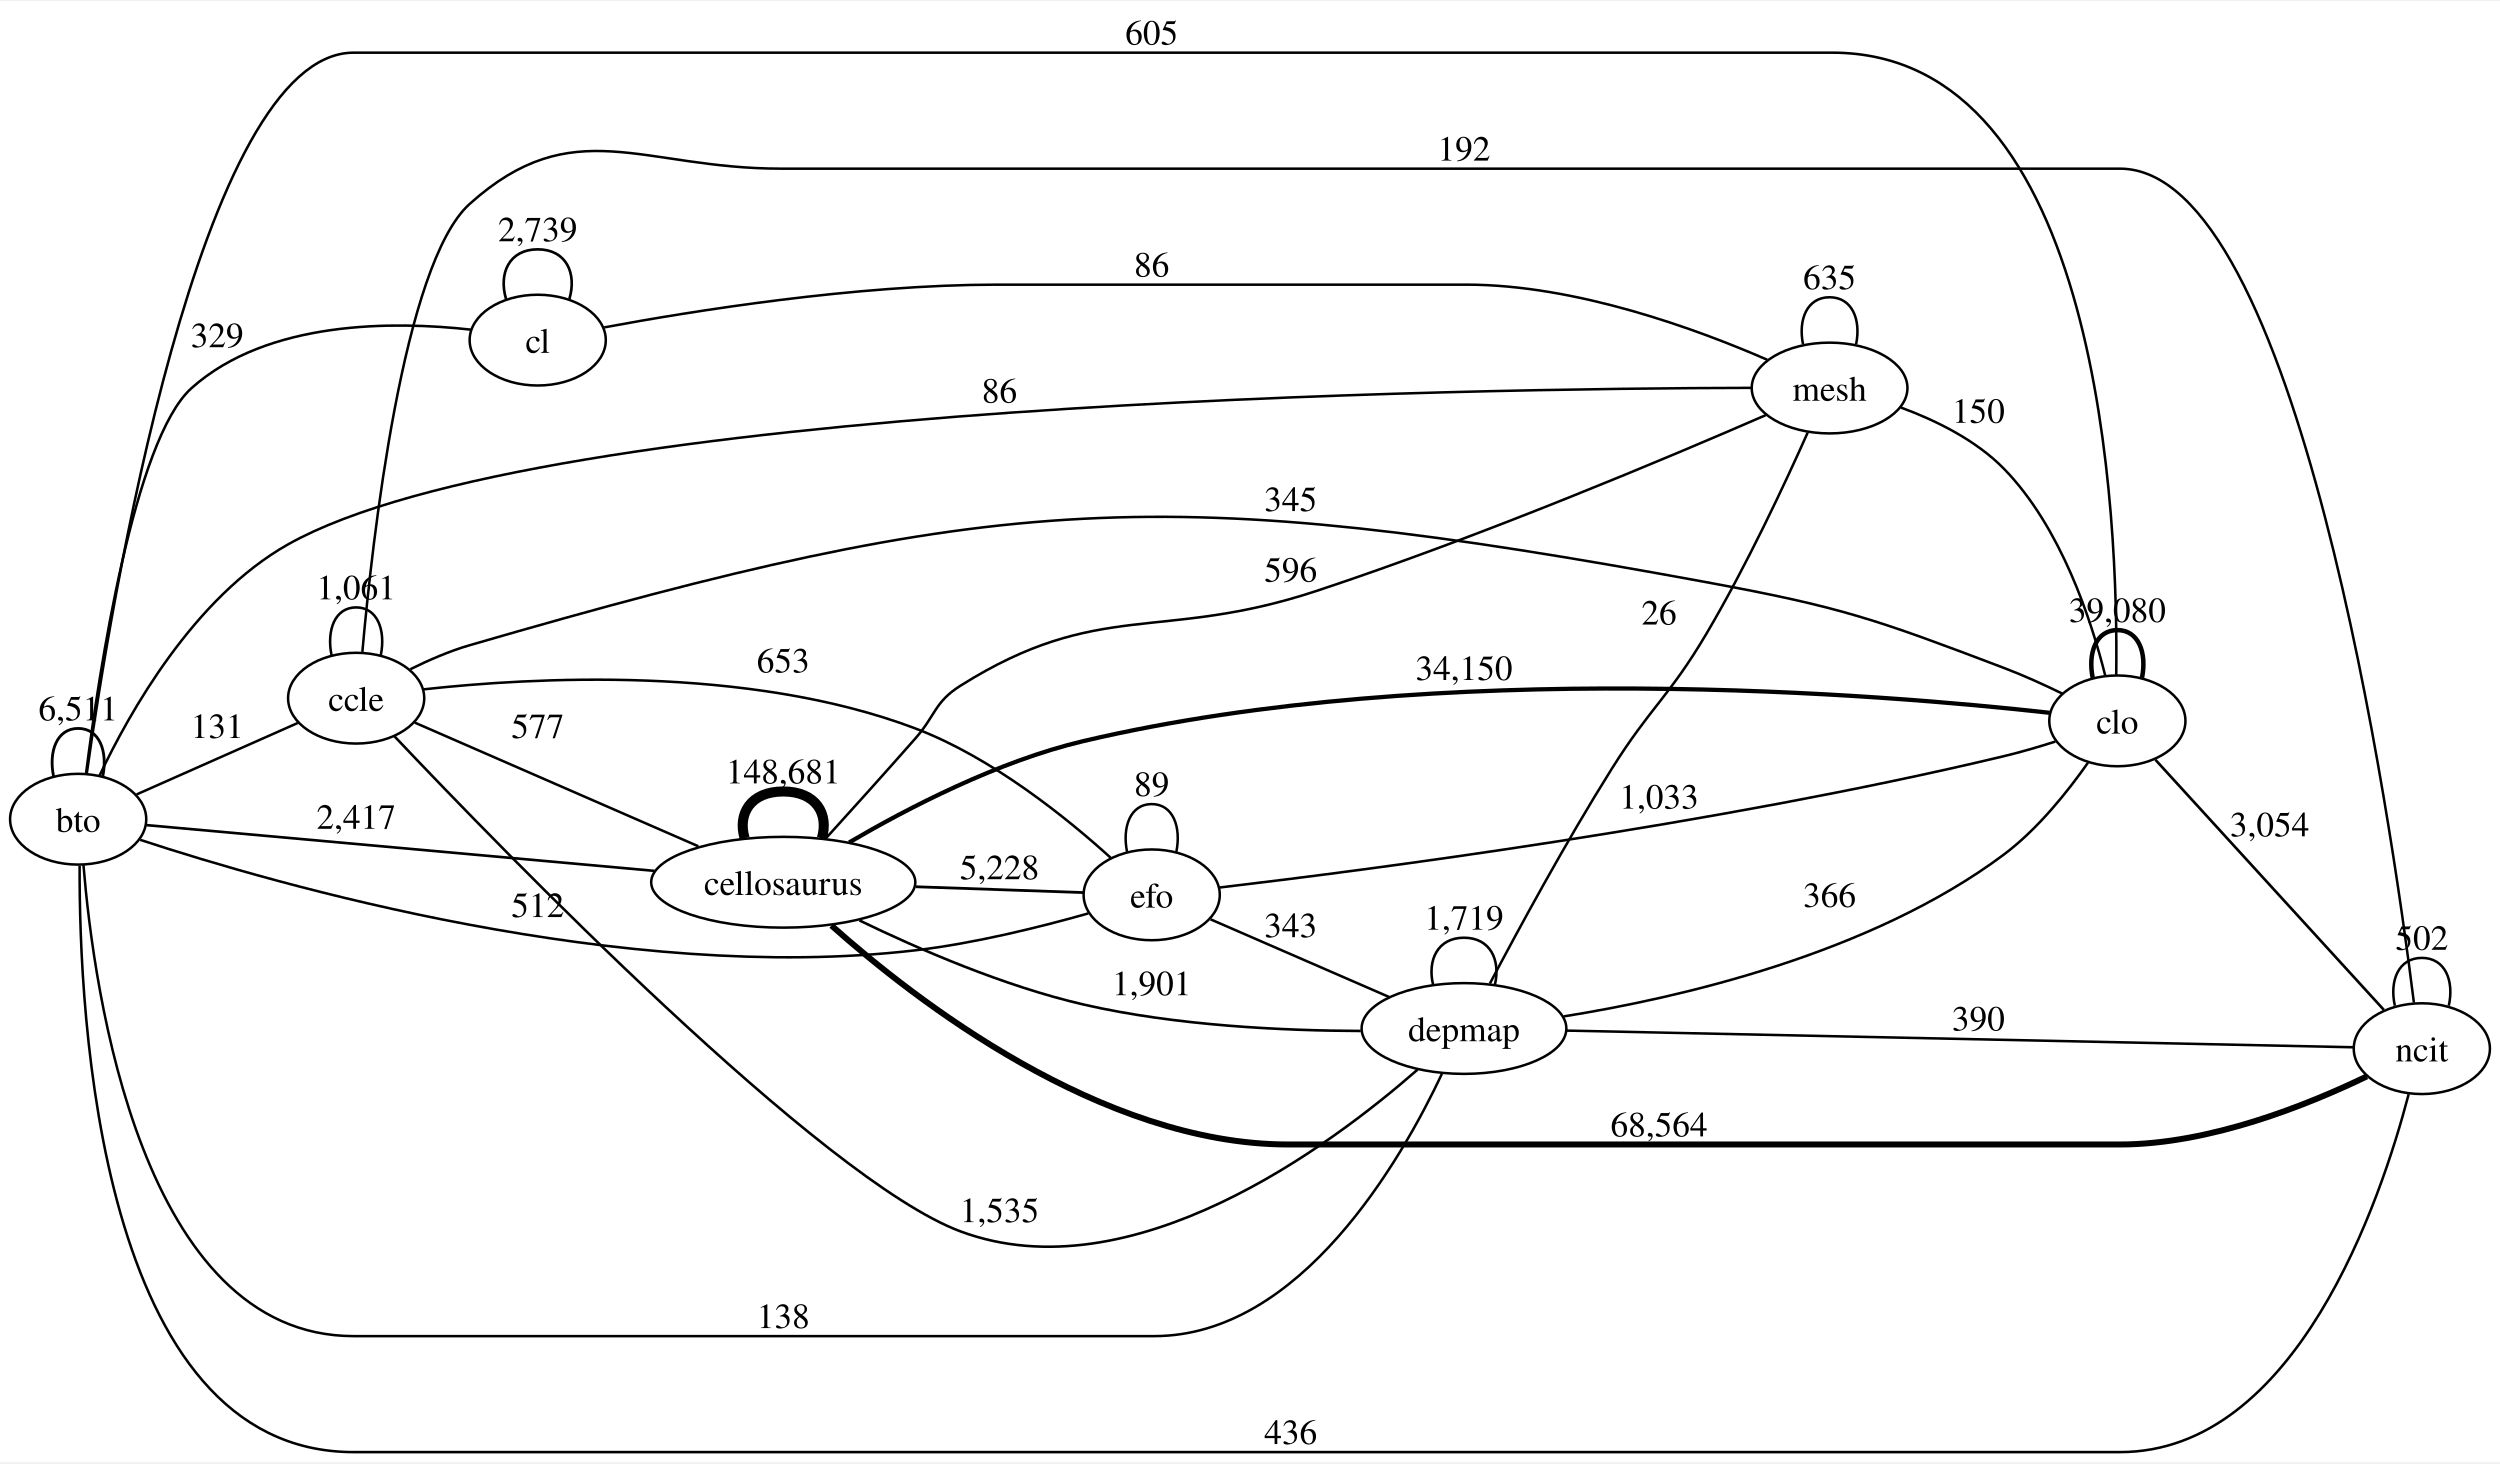
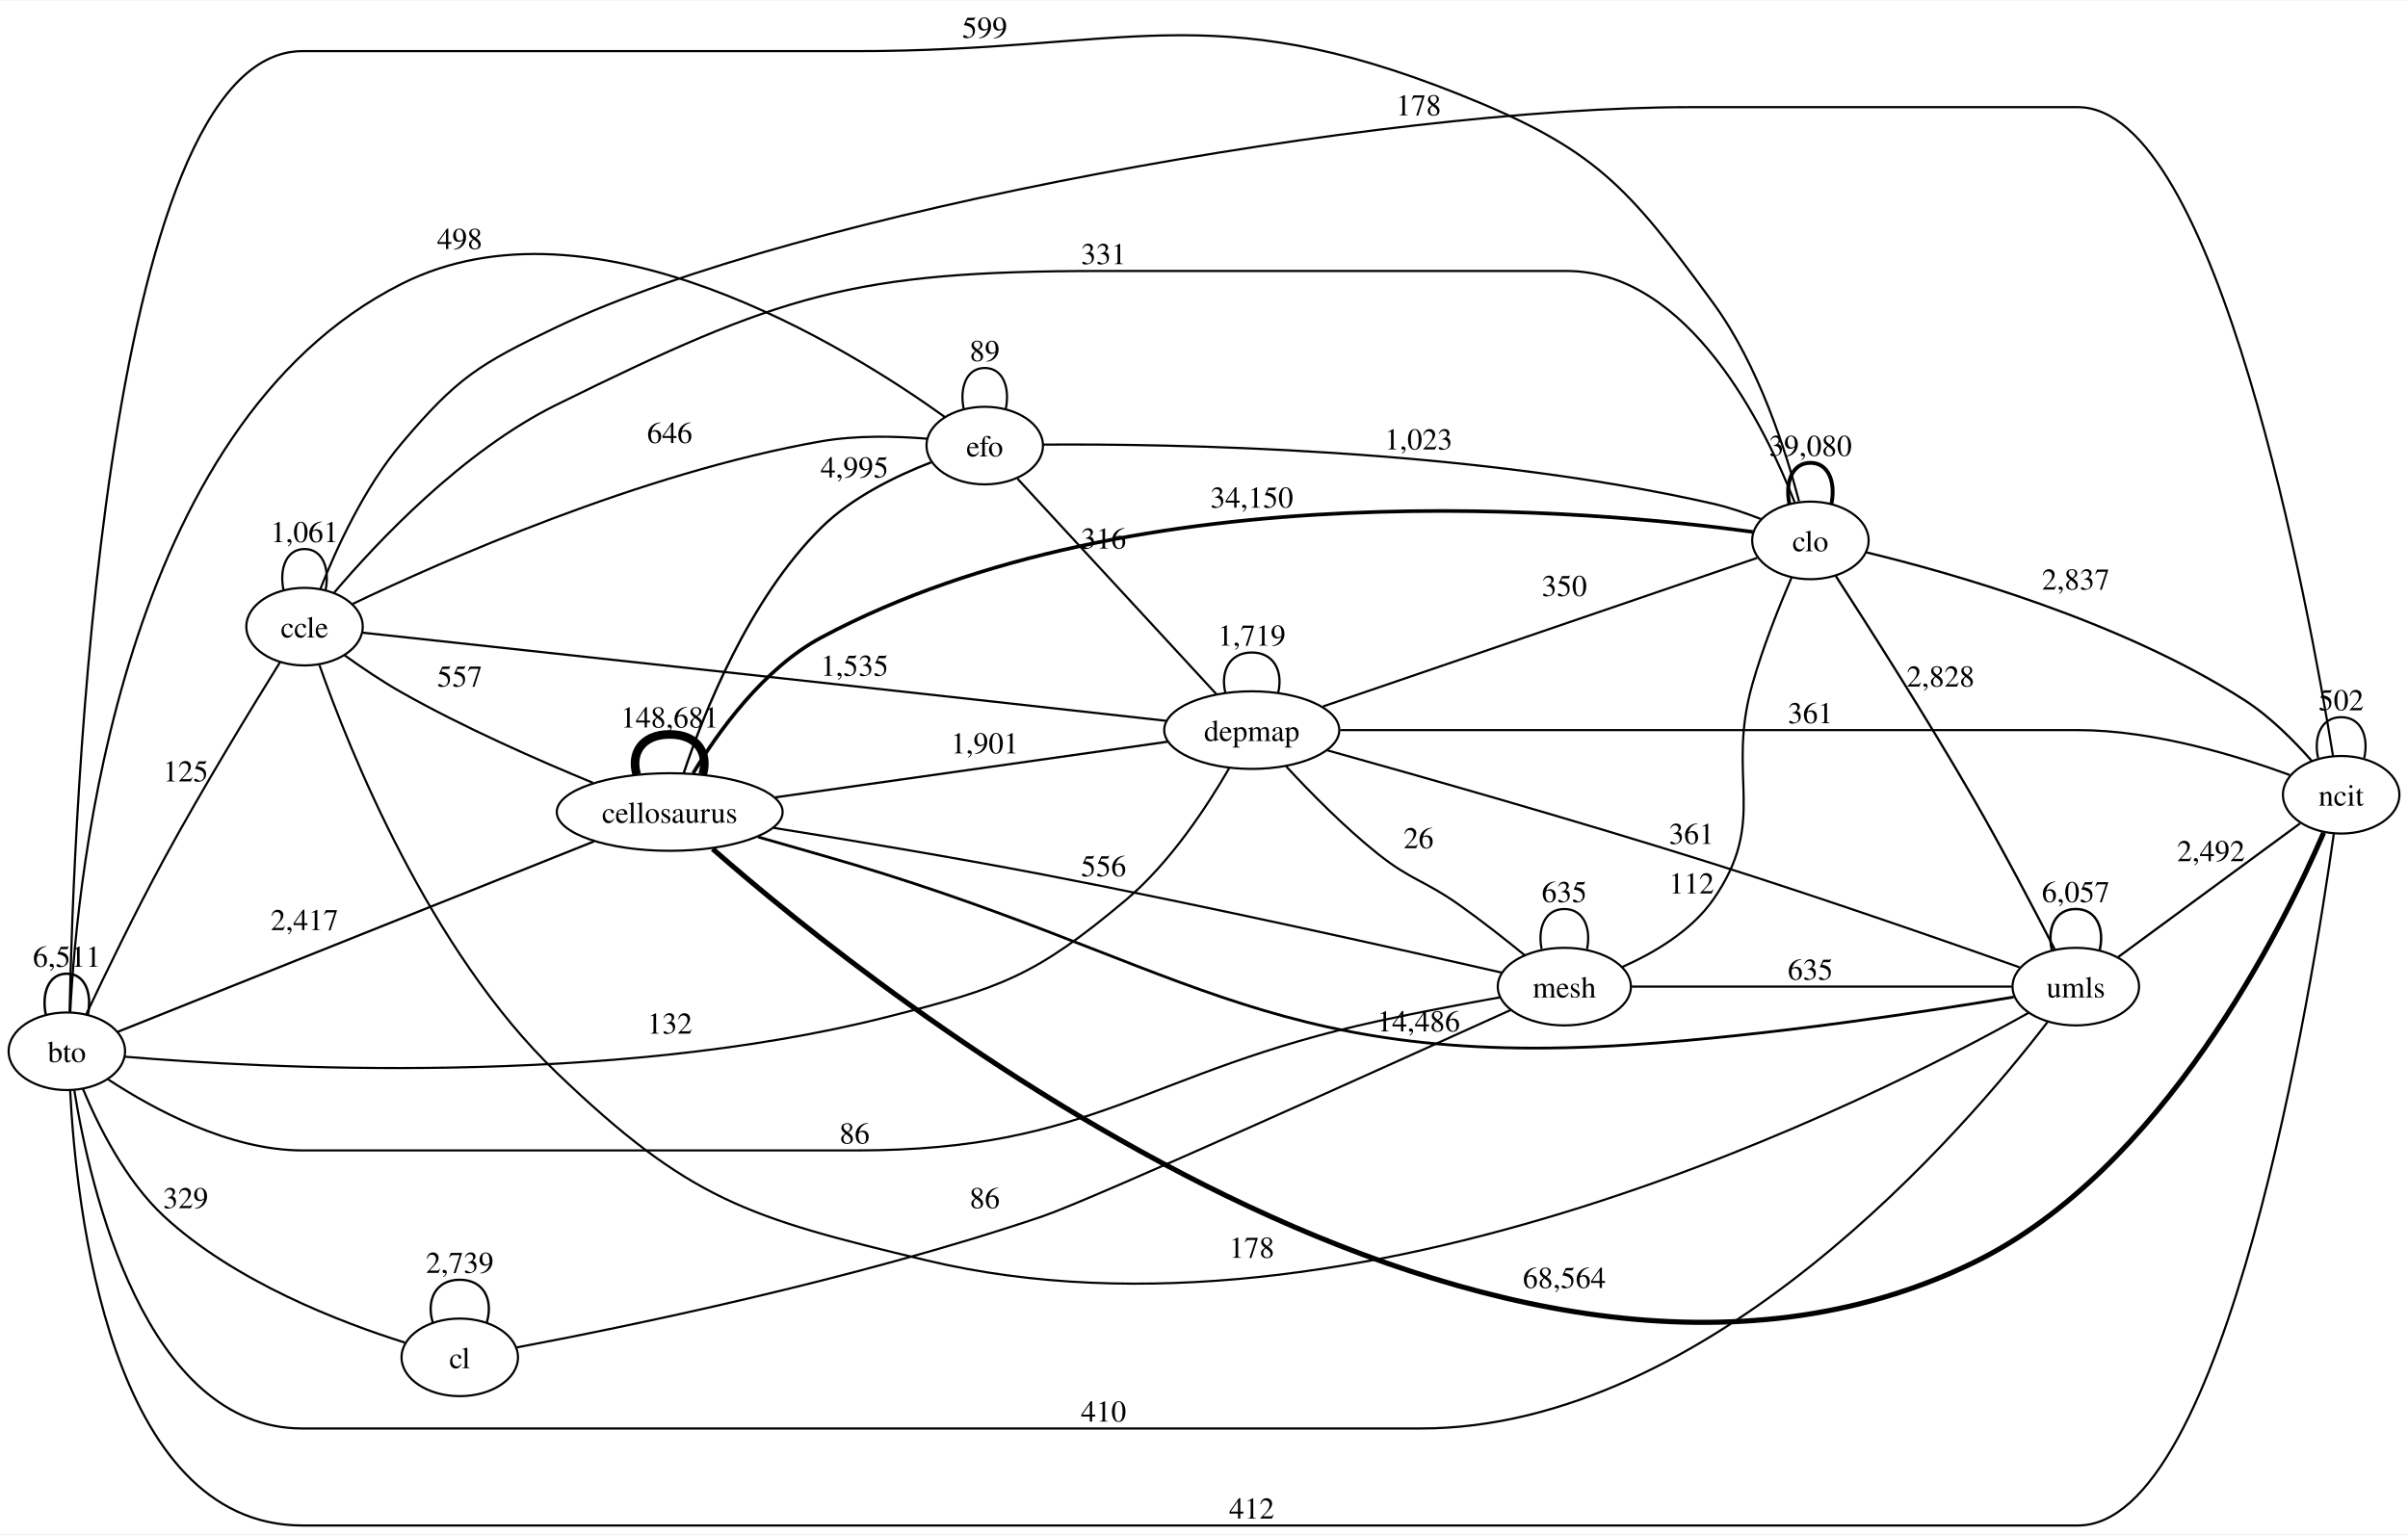
- <svg xmlns="http://www.w3.org/2000/svg" width="991pt" height="580pt" viewBox="0.00 0.00 991.47 579.50">
-   <g id="graph0" class="graph" transform="scale(1 1) rotate(0) translate(4 575.5)">
-     <polygon fill="white" stroke="none" points="-4,4 -4,-575.5 987.47,-575.5 987.47,4 -4,4" />
+ <svg xmlns="http://www.w3.org/2000/svg" width="1117pt" height="712pt" viewBox="0.00 0.00 1116.90 711.50">
+   <g id="graph0" class="graph" transform="scale(1 1) rotate(0) translate(4 707.5)">
+     <polygon fill="white" stroke="none" points="-4,4 -4,-707.5 1112.9,-707.5 1112.9,4 -4,4" />
    <g id="node1" class="node">
-       <ellipse fill="none" stroke="black" cx="27" cy="-251" rx="27" ry="18" />
-       <text text-anchor="middle" x="27" y="-245.95" font-family="Times,serif" font-size="14.00">bto</text>
+       <ellipse fill="none" stroke="black" cx="27" cy="-220" rx="27" ry="18" />
+       <text text-anchor="middle" x="27" y="-214.95" font-family="Times,serif" font-size="14.00">bto</text>
    </g>
    <g id="edge1" class="edge">
-       <path fill="none" stroke="black" stroke-width="1.13" d="M17.23,-268.04C15.24,-277.86 18.49,-287 27,-287 35.51,-287 38.76,-277.86 36.77,-268.04" />
-       <text text-anchor="middle" x="27" y="-290.2" font-family="Times,serif" font-size="14.00">6,511</text>
+       <path fill="none" stroke="black" stroke-width="1.13" d="M17.23,-237.04C15.24,-246.86 18.49,-256 27,-256 35.51,-256 38.76,-246.86 36.77,-237.04" />
+       <text text-anchor="middle" x="27" y="-259.2" font-family="Times,serif" font-size="14.00">6,511</text>
    </g>
    <g id="node2" class="node">
-       <ellipse fill="none" stroke="black" cx="209.25" cy="-441" rx="27" ry="18" />
-       <text text-anchor="middle" x="209.25" y="-435.95" font-family="Times,serif" font-size="14.00">cl</text>
+       <ellipse fill="none" stroke="black" cx="209.25" cy="-78" rx="27" ry="18" />
+       <text text-anchor="middle" x="209.25" y="-72.95" font-family="Times,serif" font-size="14.00">cl</text>
    </g>
    <g id="edge2" class="edge">
-       <path fill="none" stroke="black" stroke-width="1.01" d="M30.15,-269.34C35.21,-309.16 49.19,-401.64 72,-422 102.29,-449.04 152.43,-448.54 182.71,-445.16" />
-       <text text-anchor="middle" x="82.12" y="-438.2" font-family="Times,serif" font-size="14.00">329</text>
+       <path fill="none" stroke="black" stroke-width="1.01" d="M34.48,-202.51C41.5,-185.57 54.15,-160.08 72,-143.5 104.79,-113.05 154.34,-94.1 183.78,-84.85" />
+       <text text-anchor="middle" x="82.12" y="-147.2" font-family="Times,serif" font-size="14.00">329</text>
    </g>
    <g id="node3" class="node">
-       <ellipse fill="none" stroke="black" cx="137.25" cy="-299" rx="27" ry="18" />
-       <text text-anchor="middle" x="137.25" y="-293.95" font-family="Times,serif" font-size="14.00">ccle</text>
+       <ellipse fill="none" stroke="black" cx="137.25" cy="-417" rx="27" ry="18" />
+       <text text-anchor="middle" x="137.25" y="-411.95" font-family="Times,serif" font-size="14.00">ccle</text>
    </g>
    <g id="edge3" class="edge">
-       <path fill="none" stroke="black" d="M50.17,-260.83C68.85,-269.11 95.44,-280.9 114.11,-289.18" />
-       <text text-anchor="middle" x="82.12" y="-283.2" font-family="Times,serif" font-size="14.00">131</text>
+       <path fill="none" stroke="black" d="M36.05,-237.26C44.59,-255.34 58.66,-284.47 72,-309 89.92,-341.97 112.76,-379.39 125.83,-400.4" />
+       <text text-anchor="middle" x="82.12" y="-345.2" font-family="Times,serif" font-size="14.00">125</text>
    </g>
    <g id="node4" class="node">
-       <ellipse fill="none" stroke="black" cx="306.63" cy="-226" rx="52.38" ry="18" />
-       <text text-anchor="middle" x="306.63" y="-220.95" font-family="Times,serif" font-size="14.00">cellosaurus</text>
+       <ellipse fill="none" stroke="black" cx="306.63" cy="-331" rx="52.38" ry="18" />
+       <text text-anchor="middle" x="306.63" y="-325.95" font-family="Times,serif" font-size="14.00">cellosaurus</text>
    </g>
    <g id="edge4" class="edge">
-       <path fill="none" stroke="black" stroke-width="1.05" d="M54.12,-248.65C100.15,-244.5 196.43,-235.83 255.6,-230.5" />
-       <text text-anchor="middle" x="137.25" y="-247.2" font-family="Times,serif" font-size="14.00">2,417</text>
+       <path fill="none" stroke="black" stroke-width="1.05" d="M50.72,-229.08C99.41,-248.55 214.06,-294.39 271.53,-317.37" />
+       <text text-anchor="middle" x="137.25" y="-276.2" font-family="Times,serif" font-size="14.00">2,417</text>
    </g>
    <g id="node5" class="node">
-       <ellipse fill="none" stroke="black" cx="452.75" cy="-221" rx="27" ry="18" />
-       <text text-anchor="middle" x="452.75" y="-215.95" font-family="Times,serif" font-size="14.00">efo</text>
+       <ellipse fill="none" stroke="black" cx="452.75" cy="-501" rx="27" ry="18" />
+       <text text-anchor="middle" x="452.75" y="-495.95" font-family="Times,serif" font-size="14.00">efo</text>
    </g>
    <g id="edge5" class="edge">
-       <path fill="none" stroke="black" stroke-width="1.01" d="M51.59,-242.82C105.73,-225.02 243.16,-185.45 359,-199 382.67,-201.77 409.06,-208.38 427.62,-213.64" />
-       <text text-anchor="middle" x="209.25" y="-212.2" font-family="Times,serif" font-size="14.00">512</text>
+       <path fill="none" stroke="black" stroke-width="1.01" d="M28.58,-238.13C31.73,-301.16 51.98,-510.46 182.25,-576 270.97,-620.64 389.92,-546.1 434.19,-514.3" />
+       <text text-anchor="middle" x="209.25" y="-592.2" font-family="Times,serif" font-size="14.00">498</text>
    </g>
    <g id="node6" class="node">
-       <ellipse fill="none" stroke="black" cx="576.6" cy="-168" rx="40.6" ry="18" />
-       <text text-anchor="middle" x="576.6" y="-162.95" font-family="Times,serif" font-size="14.00">depmap</text>
+       <ellipse fill="none" stroke="black" cx="576.6" cy="-369" rx="40.6" ry="18" />
+       <text text-anchor="middle" x="576.6" y="-363.95" font-family="Times,serif" font-size="14.00">depmap</text>
    </g>
    <g id="edge6" class="edge">
-       <path fill="none" stroke="black" d="M29.1,-232.81C33.21,-182.64 52.13,-46 136.25,-46 136.25,-46 136.25,-46 453.75,-46 511.83,-46 551.86,-116.06 567.84,-150" />
-       <text text-anchor="middle" x="306.63" y="-49.2" font-family="Times,serif" font-size="14.00">138</text>
+       <path fill="none" stroke="black" d="M53.86,-217.49C116.01,-212.24 278.24,-203.1 407.75,-236 460.63,-249.43 476.2,-254.93 518,-290 538.81,-307.46 556.11,-333.95 566.15,-351.37" />
+       <text text-anchor="middle" x="306.63" y="-228.2" font-family="Times,serif" font-size="14.00">132</text>
    </g>
    <g id="node7" class="node">
-       <ellipse fill="none" stroke="black" cx="721.59" cy="-422" rx="30.88" ry="18" />
-       <text text-anchor="middle" x="721.59" y="-416.95" font-family="Times,serif" font-size="14.00">mesh</text>
+       <ellipse fill="none" stroke="black" cx="721.59" cy="-250" rx="30.88" ry="18" />
+       <text text-anchor="middle" x="721.59" y="-244.95" font-family="Times,serif" font-size="14.00">mesh</text>
    </g>
    <g id="edge7" class="edge">
-       <path fill="none" stroke="black" d="M35.41,-268.16C47.23,-293.18 72.86,-338.95 110.25,-360 211.29,-416.89 582.02,-421.86 690.55,-422.07" />
-       <text text-anchor="middle" x="392.38" y="-416.2" font-family="Times,serif" font-size="14.00">86</text>
+       <path fill="none" stroke="black" d="M46.16,-206.94C66.9,-193.34 102.35,-174 136.25,-174 136.25,-174 136.25,-174 393.38,-174 504.11,-174 527,-210.46 635.21,-234 653.92,-238.07 675.08,-242.04 691.65,-245.01" />
+       <text text-anchor="middle" x="392.38" y="-177.2" font-family="Times,serif" font-size="14.00">86</text>
    </g>
    <g id="node8" class="node">
-       <ellipse fill="none" stroke="black" cx="835.72" cy="-290" rx="27" ry="18" />
-       <text text-anchor="middle" x="835.72" y="-284.95" font-family="Times,serif" font-size="14.00">clo</text>
+       <ellipse fill="none" stroke="black" cx="835.72" cy="-457" rx="27" ry="18" />
+       <text text-anchor="middle" x="835.72" y="-451.95" font-family="Times,serif" font-size="14.00">clo</text>
    </g>
    <g id="edge8" class="edge">
-       <path fill="none" stroke="black" stroke-width="1.01" d="M30.41,-269.11C39.62,-334.55 75.18,-555 136.25,-555 136.25,-555 136.25,-555 722.59,-555 829.99,-555 836.08,-368.09 835.27,-308.21" />
-       <text text-anchor="middle" x="452.75" y="-558.2" font-family="Times,serif" font-size="14.00">605</text>
+       <path fill="none" stroke="black" stroke-width="1.01" d="M28.28,-238.48C30.06,-324.77 43.09,-684 136.25,-684 136.25,-684 136.25,-684 393.38,-684 517.84,-684 557.11,-710.14 672.71,-664 735.76,-638.83 750.63,-621.79 790.72,-567 811.73,-538.28 824.43,-498.14 830.46,-475.13" />
+       <text text-anchor="middle" x="452.75" y="-690.2" font-family="Times,serif" font-size="14.00">599</text>
    </g>
    <g id="node9" class="node">
-       <ellipse fill="none" stroke="black" cx="956.47" cy="-160" rx="27" ry="18" />
-       <text text-anchor="middle" x="956.47" y="-154.95" font-family="Times,serif" font-size="14.00">ncit</text>
+       <ellipse fill="none" stroke="black" cx="958.81" cy="-250" rx="29.34" ry="18" />
+       <text text-anchor="middle" x="958.81" y="-244.95" font-family="Times,serif" font-size="14.00">umls</text>
    </g>
    <g id="edge9" class="edge">
-       <path fill="none" stroke="black" stroke-width="1.01" d="M27.58,-232.54C27.32,-174.58 34.93,0 136.25,0 136.25,0 136.25,0 836.72,0 906.76,0 940.3,-100.11 951.25,-141.96" />
-       <text text-anchor="middle" x="507.88" y="-3.2" font-family="Times,serif" font-size="14.00">436</text>
+       <path fill="none" stroke="black" stroke-width="1.01" d="M30.46,-201.93C37.65,-157.22 63.01,-45 136.25,-45 136.25,-45 136.25,-45 654.96,-45 789.24,-45 908.36,-184.92 945.71,-233.57" />
+       <text text-anchor="middle" x="507.88" y="-48.2" font-family="Times,serif" font-size="14.00">410</text>
+     </g>
+     <g id="node10" class="node">
+       <ellipse fill="none" stroke="black" cx="1081.9" cy="-339" rx="27" ry="18" />
+       <text text-anchor="middle" x="1081.9" y="-333.95" font-family="Times,serif" font-size="14.00">ncit</text>
    </g>
    <g id="edge10" class="edge">
-       <path fill="none" stroke="black" stroke-width="1.06" d="M196.7,-457.29C193.68,-467.39 197.86,-477 209.25,-477 220.64,-477 224.82,-467.39 221.8,-457.29" />
-       <text text-anchor="middle" x="209.25" y="-480.2" font-family="Times,serif" font-size="14.00">2,739</text>
+       <path fill="none" stroke="black" stroke-width="1.01" d="M28.55,-201.62C31.21,-148.75 46.65,0 136.25,0 136.25,0 136.25,0 959.81,0 1028.55,0 1068.57,-250.36 1078.47,-320.77" />
+       <text text-anchor="middle" x="576.6" y="-3.2" font-family="Times,serif" font-size="14.00">412</text>
    </g>
    <g id="edge11" class="edge">
-       <path fill="none" stroke="black" d="M235.63,-446.05C270.55,-452.54 335.47,-463 391.38,-463 391.38,-463 391.38,-463 577.6,-463 620.99,-463 669.01,-445.34 696.89,-433.2" />
-       <text text-anchor="middle" x="452.75" y="-466.2" font-family="Times,serif" font-size="14.00">86</text>
+       <path fill="none" stroke="black" stroke-width="1.06" d="M196.7,-94.29C193.68,-104.39 197.86,-114 209.25,-114 220.64,-114 224.82,-104.39 221.8,-94.29" />
+       <text text-anchor="middle" x="209.25" y="-117.2" font-family="Times,serif" font-size="14.00">2,739</text>
    </g>
    <g id="edge12" class="edge">
-       <path fill="none" stroke="black" stroke-width="1.02" d="M127.48,-316.04C125.49,-325.86 128.74,-335 137.25,-335 145.76,-335 149.01,-325.86 147.02,-316.04" />
-       <text text-anchor="middle" x="137.25" y="-338.2" font-family="Times,serif" font-size="14.00">1,061</text>
+       <path fill="none" stroke="black" d="M235.57,-82.59C283.83,-91.68 391.98,-113.69 479.75,-143.5 501.72,-150.96 640.28,-213.56 696.72,-239.16" />
+       <text text-anchor="middle" x="452.75" y="-147.2" font-family="Times,serif" font-size="14.00">86</text>
    </g>
    <g id="edge13" class="edge">
-       <path fill="none" stroke="black" stroke-width="1.01" d="M160.48,-289.31C189.29,-276.74 239.76,-254.73 272.94,-240.26" />
-       <text text-anchor="middle" x="209.25" y="-283.2" font-family="Times,serif" font-size="14.00">577</text>
+       <path fill="none" stroke="black" stroke-width="1.02" d="M127.48,-434.04C125.49,-443.86 128.74,-453 137.25,-453 145.76,-453 149.01,-443.86 147.02,-434.04" />
+       <text text-anchor="middle" x="137.25" y="-456.2" font-family="Times,serif" font-size="14.00">1,061</text>
    </g>
    <g id="edge14" class="edge">
-       <path fill="none" stroke="black" stroke-width="1.01" d="M164.11,-302.51C206.42,-307.19 292.42,-312.21 359,-287 389.5,-275.45 419.21,-251.37 436.48,-235.71" />
-       <text text-anchor="middle" x="306.63" y="-309.2" font-family="Times,serif" font-size="14.00">653</text>
+       <path fill="none" stroke="black" stroke-width="1.01" d="M155.75,-403.77C163.63,-398.1 173.19,-391.62 182.25,-386.5 211.18,-370.15 245.82,-354.92 271.02,-344.56" />
+       <text text-anchor="middle" x="209.25" y="-389.2" font-family="Times,serif" font-size="14.00">557</text>
    </g>
    <g id="edge15" class="edge">
-       <path fill="none" stroke="black" stroke-width="1.03" d="M152.41,-283.9C194.95,-238.94 322.1,-107.86 377,-87.5 444.67,-62.4 523.83,-121.57 558.21,-151.71" />
-       <text text-anchor="middle" x="392.38" y="-91.2" font-family="Times,serif" font-size="14.00">1,535</text>
+       <path fill="none" stroke="black" stroke-width="1.01" d="M159.61,-427.56C200.56,-447.14 293.45,-488.41 377,-503 393.11,-505.81 411.47,-505.37 425.96,-504.2" />
+       <text text-anchor="middle" x="306.63" y="-502.2" font-family="Times,serif" font-size="14.00">646</text>
    </g>
    <g id="edge16" class="edge">
-       <path fill="none" stroke="black" stroke-width="1.01" d="M158.74,-310.48C165.97,-314.07 174.28,-317.69 182.25,-320 391.86,-380.86 458.05,-384.54 672.71,-345 726.39,-335.11 739.69,-330.38 790.72,-311 798.47,-308.06 806.74,-304.29 813.98,-300.76" />
-       <text text-anchor="middle" x="507.88" y="-373.2" font-family="Times,serif" font-size="14.00">345</text>
+       <path fill="none" stroke="black" stroke-width="1.03" d="M164.42,-414.17C205.75,-409.7 288.68,-400.72 359,-393 421.24,-386.17 493.54,-378.14 536.87,-373.32" />
+       <text text-anchor="middle" x="392.38" y="-394.2" font-family="Times,serif" font-size="14.00">1,535</text>
    </g>
    <g id="edge17" class="edge">
-       <path fill="none" stroke="black" d="M139.71,-317.36C143.62,-361.43 155.84,-471.3 182.25,-495 223.32,-531.86 250.44,-509 305.63,-509 305.63,-509 305.63,-509 836.72,-509 907.28,-509 944.38,-250.08 953.32,-178.27" />
-       <text text-anchor="middle" x="576.6" y="-512.2" font-family="Times,serif" font-size="14.00">192</text>
+       <path fill="none" stroke="black" stroke-width="1.01" d="M151.02,-432.8C170.64,-455.89 210.52,-498.46 254.25,-520 357.96,-571.08 391.27,-582 506.88,-582 506.88,-582 506.88,-582 722.59,-582 779.58,-582 814.92,-509.1 828.44,-474.64" />
+       <text text-anchor="middle" x="507.88" y="-585.2" font-family="Times,serif" font-size="14.00">331</text>
    </g>
    <g id="edge18" class="edge">
-       <path fill="none" stroke="black" stroke-width="4" d="M291.32,-243.41C288.46,-253.09 293.56,-262 306.63,-262 319.69,-262 324.79,-253.09 321.93,-243.41" />
-       <text text-anchor="middle" x="306.63" y="-265.2" font-family="Times,serif" font-size="14.00">148,681</text>
+       <path fill="none" stroke="black" d="M144.14,-399.22C157.81,-360.36 195.1,-266.76 254.25,-210 315.92,-150.83 342.62,-142.88 425.75,-123 624.79,-75.4 865.76,-197.93 937.02,-237.9" />
+       <text text-anchor="middle" x="576.6" y="-124.2" font-family="Times,serif" font-size="14.00">178</text>
    </g>
    <g id="edge19" class="edge">
-       <path fill="none" stroke="black" stroke-width="1.11" d="M359.25,-224.21C381.7,-223.43 407.05,-222.55 425.52,-221.91" />
-       <text text-anchor="middle" x="392.38" y="-227.2" font-family="Times,serif" font-size="14.00">5,228</text>
+       <path fill="none" stroke="black" d="M144.66,-434.65C151.86,-452.87 164.86,-481.45 182.25,-502 208.09,-532.53 218.15,-538.77 254.25,-556 366.26,-609.48 636.17,-658 779.59,-658 779.59,-658 779.59,-658 959.81,-658 1024.67,-658 1067.18,-424.55 1078.11,-357.06" />
+       <text text-anchor="middle" x="653.96" y="-654.2" font-family="Times,serif" font-size="14.00">178</text>
    </g>
    <g id="edge20" class="edge">
-       <path fill="none" stroke="black" stroke-width="1.04" d="M336.84,-210.86C360.22,-199.52 394.21,-184.77 425.75,-177.5 462.33,-169.07 505.17,-167.12 535.66,-167.02" />
-       <text text-anchor="middle" x="452.75" y="-181.2" font-family="Times,serif" font-size="14.00">1,901</text>
+       <path fill="none" stroke="black" stroke-width="4" d="M291.32,-348.41C288.46,-358.09 293.56,-367 306.63,-367 319.69,-367 324.79,-358.09 321.93,-348.41" />
+       <text text-anchor="middle" x="306.63" y="-370.2" font-family="Times,serif" font-size="14.00">148,681</text>
    </g>
    <g id="edge21" class="edge">
-       <path fill="none" stroke="black" stroke-width="1.01" d="M323.48,-243.36C333.69,-254.6 347.21,-269.59 359,-283 367.12,-292.23 366.59,-297.46 377,-304 431.9,-338.5 456.43,-321.16 518,-341.5 583.58,-363.17 658.62,-394.85 696.29,-411.26" />
-       <text text-anchor="middle" x="507.88" y="-345.2" font-family="Times,serif" font-size="14.00">596</text>
+       <path fill="none" stroke="black" stroke-width="1.1" d="M313.1,-348.96C322.31,-376.57 343.27,-429.73 377,-463 391.3,-477.11 411.91,-487.05 427.86,-493.22" />
+       <text text-anchor="middle" x="392.38" y="-486.2" font-family="Times,serif" font-size="14.00">4,995</text>
    </g>
    <g id="edge22" class="edge">
-       <path fill="none" stroke="black" stroke-width="1.69" d="M332.74,-241.77C355.89,-255.35 391.73,-273.99 425.75,-282 567.11,-315.27 743.6,-300.49 808.88,-293.2" />
-       <text text-anchor="middle" x="576.6" y="-306.2" font-family="Times,serif" font-size="14.00">34,150</text>
+       <path fill="none" stroke="black" stroke-width="1.04" d="M355.53,-337.79C407.62,-345.18 489.81,-356.83 537.63,-363.62" />
+       <text text-anchor="middle" x="452.75" y="-358.2" font-family="Times,serif" font-size="14.00">1,901</text>
    </g>
    <g id="edge23" class="edge">
-       <path fill="none" stroke="black" stroke-width="2.38" d="M325.74,-208.83C358.89,-179.29 432.74,-122 506.88,-122 506.88,-122 506.88,-122 836.72,-122 872.43,-122 911.44,-137.79 934.66,-149.01" />
-       <text text-anchor="middle" x="653.96" y="-125.2" font-family="Times,serif" font-size="14.00">68,564</text>
+       <path fill="none" stroke="black" stroke-width="1.01" d="M354.85,-323.64C389.49,-318.1 437.64,-310.09 479.75,-302 557.04,-287.15 647.64,-266.78 692.49,-256.5" />
+       <text text-anchor="middle" x="507.88" y="-301.2" font-family="Times,serif" font-size="14.00">556</text>
    </g>
    <g id="edge24" class="edge">
-       <path fill="none" stroke="black" d="M442.98,-238.04C440.99,-247.86 444.24,-257 452.75,-257 461.26,-257 464.51,-247.86 462.52,-238.04" />
-       <text text-anchor="middle" x="452.75" y="-260.2" font-family="Times,serif" font-size="14.00">89</text>
+       <path fill="none" stroke="black" stroke-width="1.69" d="M317.48,-348.97C329.02,-368.12 350.06,-397.6 377,-412 524.19,-490.65 736.12,-470.87 808.98,-460.96" />
+       <text text-anchor="middle" x="576.6" y="-472.2" font-family="Times,serif" font-size="14.00">34,150</text>
    </g>
    <g id="edge25" class="edge">
-       <path fill="none" stroke="black" stroke-width="1.01" d="M476.1,-211.28C496.02,-202.61 525.3,-189.88 546.94,-180.47" />
-       <text text-anchor="middle" x="507.88" y="-204.2" font-family="Times,serif" font-size="14.00">343</text>
+       <path fill="none" stroke="black" stroke-width="1.29" d="M347.6,-319.42C357.22,-316.65 367.48,-313.71 377,-311 541.86,-264.11 581.44,-211.8 752.47,-223 816.33,-227.18 890.66,-238.6 930.02,-245.17" />
+       <text text-anchor="middle" x="653.96" y="-229.2" font-family="Times,serif" font-size="14.00">14,486</text>
    </g>
    <g id="edge26" class="edge">
-       <path fill="none" stroke="black" stroke-width="1.02" d="M479.79,-223.93C536.72,-230.63 676.29,-248.61 790.72,-276 797.42,-277.6 804.59,-279.71 811.15,-281.8" />
-       <text text-anchor="middle" x="653.96" y="-255.2" font-family="Times,serif" font-size="14.00">1,033</text>
+       <path fill="none" stroke="black" stroke-width="2.38" d="M326.55,-313.88C402.48,-247.37 691.52,-14.95 911.47,-122 999.35,-164.78 1054.95,-277.68 1073.76,-321.38" />
+       <text text-anchor="middle" x="721.59" y="-110.2" font-family="Times,serif" font-size="14.00">68,564</text>
    </g>
    <g id="edge27" class="edge">
-       <path fill="none" stroke="black" stroke-width="1.03" d="M564.33,-185.41C562.04,-195.09 566.13,-204 576.6,-204 587.07,-204 591.16,-195.09 588.87,-185.41" />
-       <text text-anchor="middle" x="576.6" y="-207.2" font-family="Times,serif" font-size="14.00">1,719</text>
+       <path fill="none" stroke="black" d="M442.98,-518.04C440.99,-527.86 444.24,-537 452.75,-537 461.26,-537 464.51,-527.86 462.52,-518.04" />
+       <text text-anchor="middle" x="452.75" y="-540.2" font-family="Times,serif" font-size="14.00">89</text>
    </g>
    <g id="edge28" class="edge">
-       <path fill="none" stroke="black" d="M586.86,-185.81C597.82,-206.6 616.9,-241.85 635.21,-271 650.65,-295.59 657.93,-299.5 672.71,-324.5 688.64,-351.45 704.04,-384.44 712.9,-404.31" />
-       <text text-anchor="middle" x="653.96" y="-328.2" font-family="Times,serif" font-size="14.00">26</text>
+       <path fill="none" stroke="black" stroke-width="1.01" d="M467.97,-485.6C491.07,-460.57 536.57,-411.29 560.33,-385.54" />
+       <text text-anchor="middle" x="507.88" y="-453.2" font-family="Times,serif" font-size="14.00">316</text>
    </g>
    <g id="edge29" class="edge">
-       <path fill="none" stroke="black" stroke-width="1.01" d="M616.08,-172.78C661.63,-180.06 737.94,-197.5 790.72,-237 804.12,-247.03 816.02,-261.94 824.06,-273.4" />
-       <text text-anchor="middle" x="721.59" y="-216.2" font-family="Times,serif" font-size="14.00">366</text>
+       <path fill="none" stroke="black" stroke-width="1.02" d="M479.92,-501.45C537.1,-501.87 677.14,-499.91 790.72,-474 798.06,-472.32 805.81,-469.66 812.72,-466.93" />
+       <text text-anchor="middle" x="653.96" y="-499.2" font-family="Times,serif" font-size="14.00">1,023</text>
    </g>
    <g id="edge30" class="edge">
-       <path fill="none" stroke="black" stroke-width="1.01" d="M617.33,-167.16C694.83,-165.52 864.28,-161.93 929.33,-160.55" />
-       <text text-anchor="middle" x="780.59" y="-167.2" font-family="Times,serif" font-size="14.00">390</text>
+       <path fill="none" stroke="black" stroke-width="1.03" d="M564.33,-386.41C562.04,-396.09 566.13,-405 576.6,-405 587.07,-405 591.16,-396.09 588.87,-386.41" />
+       <text text-anchor="middle" x="576.6" y="-408.2" font-family="Times,serif" font-size="14.00">1,719</text>
    </g>
    <g id="edge31" class="edge">
-       <path fill="none" stroke="black" stroke-width="1.01" d="M711.05,-439.41C709.09,-449.09 712.6,-458 721.59,-458 730.57,-458 734.09,-449.09 732.12,-439.41" />
-       <text text-anchor="middle" x="721.59" y="-461.2" font-family="Times,serif" font-size="14.00">635</text>
+       <path fill="none" stroke="black" d="M592.59,-352.13C603.73,-340.09 619.62,-323.91 635.21,-311.5 650.6,-299.25 656.65,-299.35 672.71,-288 683.11,-280.65 694.28,-271.84 703.21,-264.56" />
+       <text text-anchor="middle" x="653.96" y="-314.2" font-family="Times,serif" font-size="14.00">26</text>
    </g>
    <g id="edge32" class="edge">
-       <path fill="none" stroke="black" d="M749.89,-414.26C763.59,-409.21 779.58,-401.41 790.72,-390 813.37,-366.79 825.39,-329.97 830.88,-308.07" />
-       <text text-anchor="middle" x="780.59" y="-408.2" font-family="Times,serif" font-size="14.00">150</text>
+       <path fill="none" stroke="black" stroke-width="1.01" d="M609.65,-379.97C662.01,-397.89 764.73,-433.05 811.05,-448.9" />
+       <text text-anchor="middle" x="721.59" y="-431.2" font-family="Times,serif" font-size="14.00">350</text>
    </g>
    <g id="edge33" class="edge">
-       <path fill="none" stroke="black" stroke-width="1.79" d="M825.95,-307.04C823.95,-316.86 827.21,-326 835.72,-326 844.22,-326 847.48,-316.86 845.48,-307.04" />
-       <text text-anchor="middle" x="835.72" y="-329.2" font-family="Times,serif" font-size="14.00">39,080</text>
+       <path fill="none" stroke="black" stroke-width="1.01" d="M611.7,-359.6C653.9,-347.84 727.88,-326.84 790.72,-307 841.42,-290.98 900.15,-270.5 932.73,-258.95" />
+       <text text-anchor="middle" x="780.59" y="-316.2" font-family="Times,serif" font-size="14.00">361</text>
    </g>
    <g id="edge34" class="edge">
-       <path fill="none" stroke="black" stroke-width="1.06" d="M850.8,-274.58C873.66,-249.56 918.55,-200.41 941.39,-175.4" />
-       <text text-anchor="middle" x="896.09" y="-244.2" font-family="Times,serif" font-size="14.00">3,054</text>
+       <path fill="none" stroke="black" stroke-width="1.01" d="M617.66,-369C646.33,-369 685.83,-369 720.59,-369 720.59,-369 720.59,-369 959.81,-369 994.9,-369 1034.07,-356.99 1058.1,-348.16" />
+       <text text-anchor="middle" x="835.72" y="-372.2" font-family="Times,serif" font-size="14.00">361</text>
    </g>
    <g id="edge35" class="edge">
-       <path fill="none" stroke="black" stroke-width="1.01" d="M945.77,-177.04C943.58,-186.86 947.15,-196 956.47,-196 965.78,-196 969.35,-186.86 967.16,-177.04" />
-       <text text-anchor="middle" x="956.47" y="-199.2" font-family="Times,serif" font-size="14.00">502</text>
+       <path fill="none" stroke="black" stroke-width="1.01" d="M711.05,-267.41C709.09,-277.09 712.6,-286 721.59,-286 730.57,-286 734.09,-277.09 732.12,-267.41" />
+       <text text-anchor="middle" x="721.59" y="-289.2" font-family="Times,serif" font-size="14.00">635</text>
+     </g>
+     <g id="edge36" class="edge">
+       <path fill="none" stroke="black" d="M748.44,-259.1C763.11,-265.59 780.52,-275.8 790.72,-290.5 816.34,-327.42 796.53,-346.74 808.72,-390 813.59,-407.29 821.2,-426.33 826.94,-439.68" />
+       <text text-anchor="middle" x="780.59" y="-293.2" font-family="Times,serif" font-size="14.00">112</text>
+     </g>
+     <g id="edge37" class="edge">
+       <path fill="none" stroke="black" stroke-width="1.01" d="M752.86,-250C798.52,-250 884.42,-250 929.13,-250" />
+       <text text-anchor="middle" x="835.72" y="-253.2" font-family="Times,serif" font-size="14.00">635</text>
+     </g>
+     <g id="edge38" class="edge">
+       <path fill="none" stroke="black" stroke-width="1.79" d="M825.95,-474.04C823.95,-483.86 827.21,-493 835.72,-493 844.22,-493 847.48,-483.86 845.48,-474.04" />
+       <text text-anchor="middle" x="835.72" y="-496.2" font-family="Times,serif" font-size="14.00">39,080</text>
+     </g>
+     <g id="edge39" class="edge">
+       <path fill="none" stroke="black" stroke-width="1.06" d="M847.47,-440.52C862.33,-417.59 889.76,-374.63 911.47,-337 925.23,-313.13 940.01,-284.88 949.09,-267.19" />
+       <text text-anchor="middle" x="896.09" y="-389.2" font-family="Times,serif" font-size="14.00">2,828</text>
+     </g>
+     <g id="edge40" class="edge">
+       <path fill="none" stroke="black" stroke-width="1.06" d="M861.69,-451.46C901.19,-441.91 979.49,-419.78 1036.9,-383 1048.91,-375.31 1060.23,-363.85 1068.38,-354.56" />
+       <text text-anchor="middle" x="958.81" y="-434.2" font-family="Times,serif" font-size="14.00">2,837</text>
+     </g>
+     <g id="edge41" class="edge">
+       <path fill="none" stroke="black" stroke-width="1.12" d="M947.7,-267.04C945.43,-276.86 949.13,-286 958.81,-286 968.49,-286 972.19,-276.86 969.92,-267.04" />
+       <text text-anchor="middle" x="958.81" y="-289.2" font-family="Times,serif" font-size="14.00">6,057</text>
+     </g>
+     <g id="edge42" class="edge">
+       <path fill="none" stroke="black" stroke-width="1.05" d="M978.46,-263.71C1001.42,-280.58 1040.13,-309.03 1062.82,-325.71" />
+       <text text-anchor="middle" x="1021.53" y="-308.2" font-family="Times,serif" font-size="14.00">2,492</text>
+     </g>
+     <g id="edge43" class="edge">
+       <path fill="none" stroke="black" stroke-width="1.01" d="M1071.2,-356.04C1069.02,-365.86 1072.59,-375 1081.9,-375 1091.22,-375 1094.78,-365.86 1092.6,-356.04" />
+       <text text-anchor="middle" x="1081.9" y="-378.2" font-family="Times,serif" font-size="14.00">502</text>
    </g>
  </g>
</svg>
